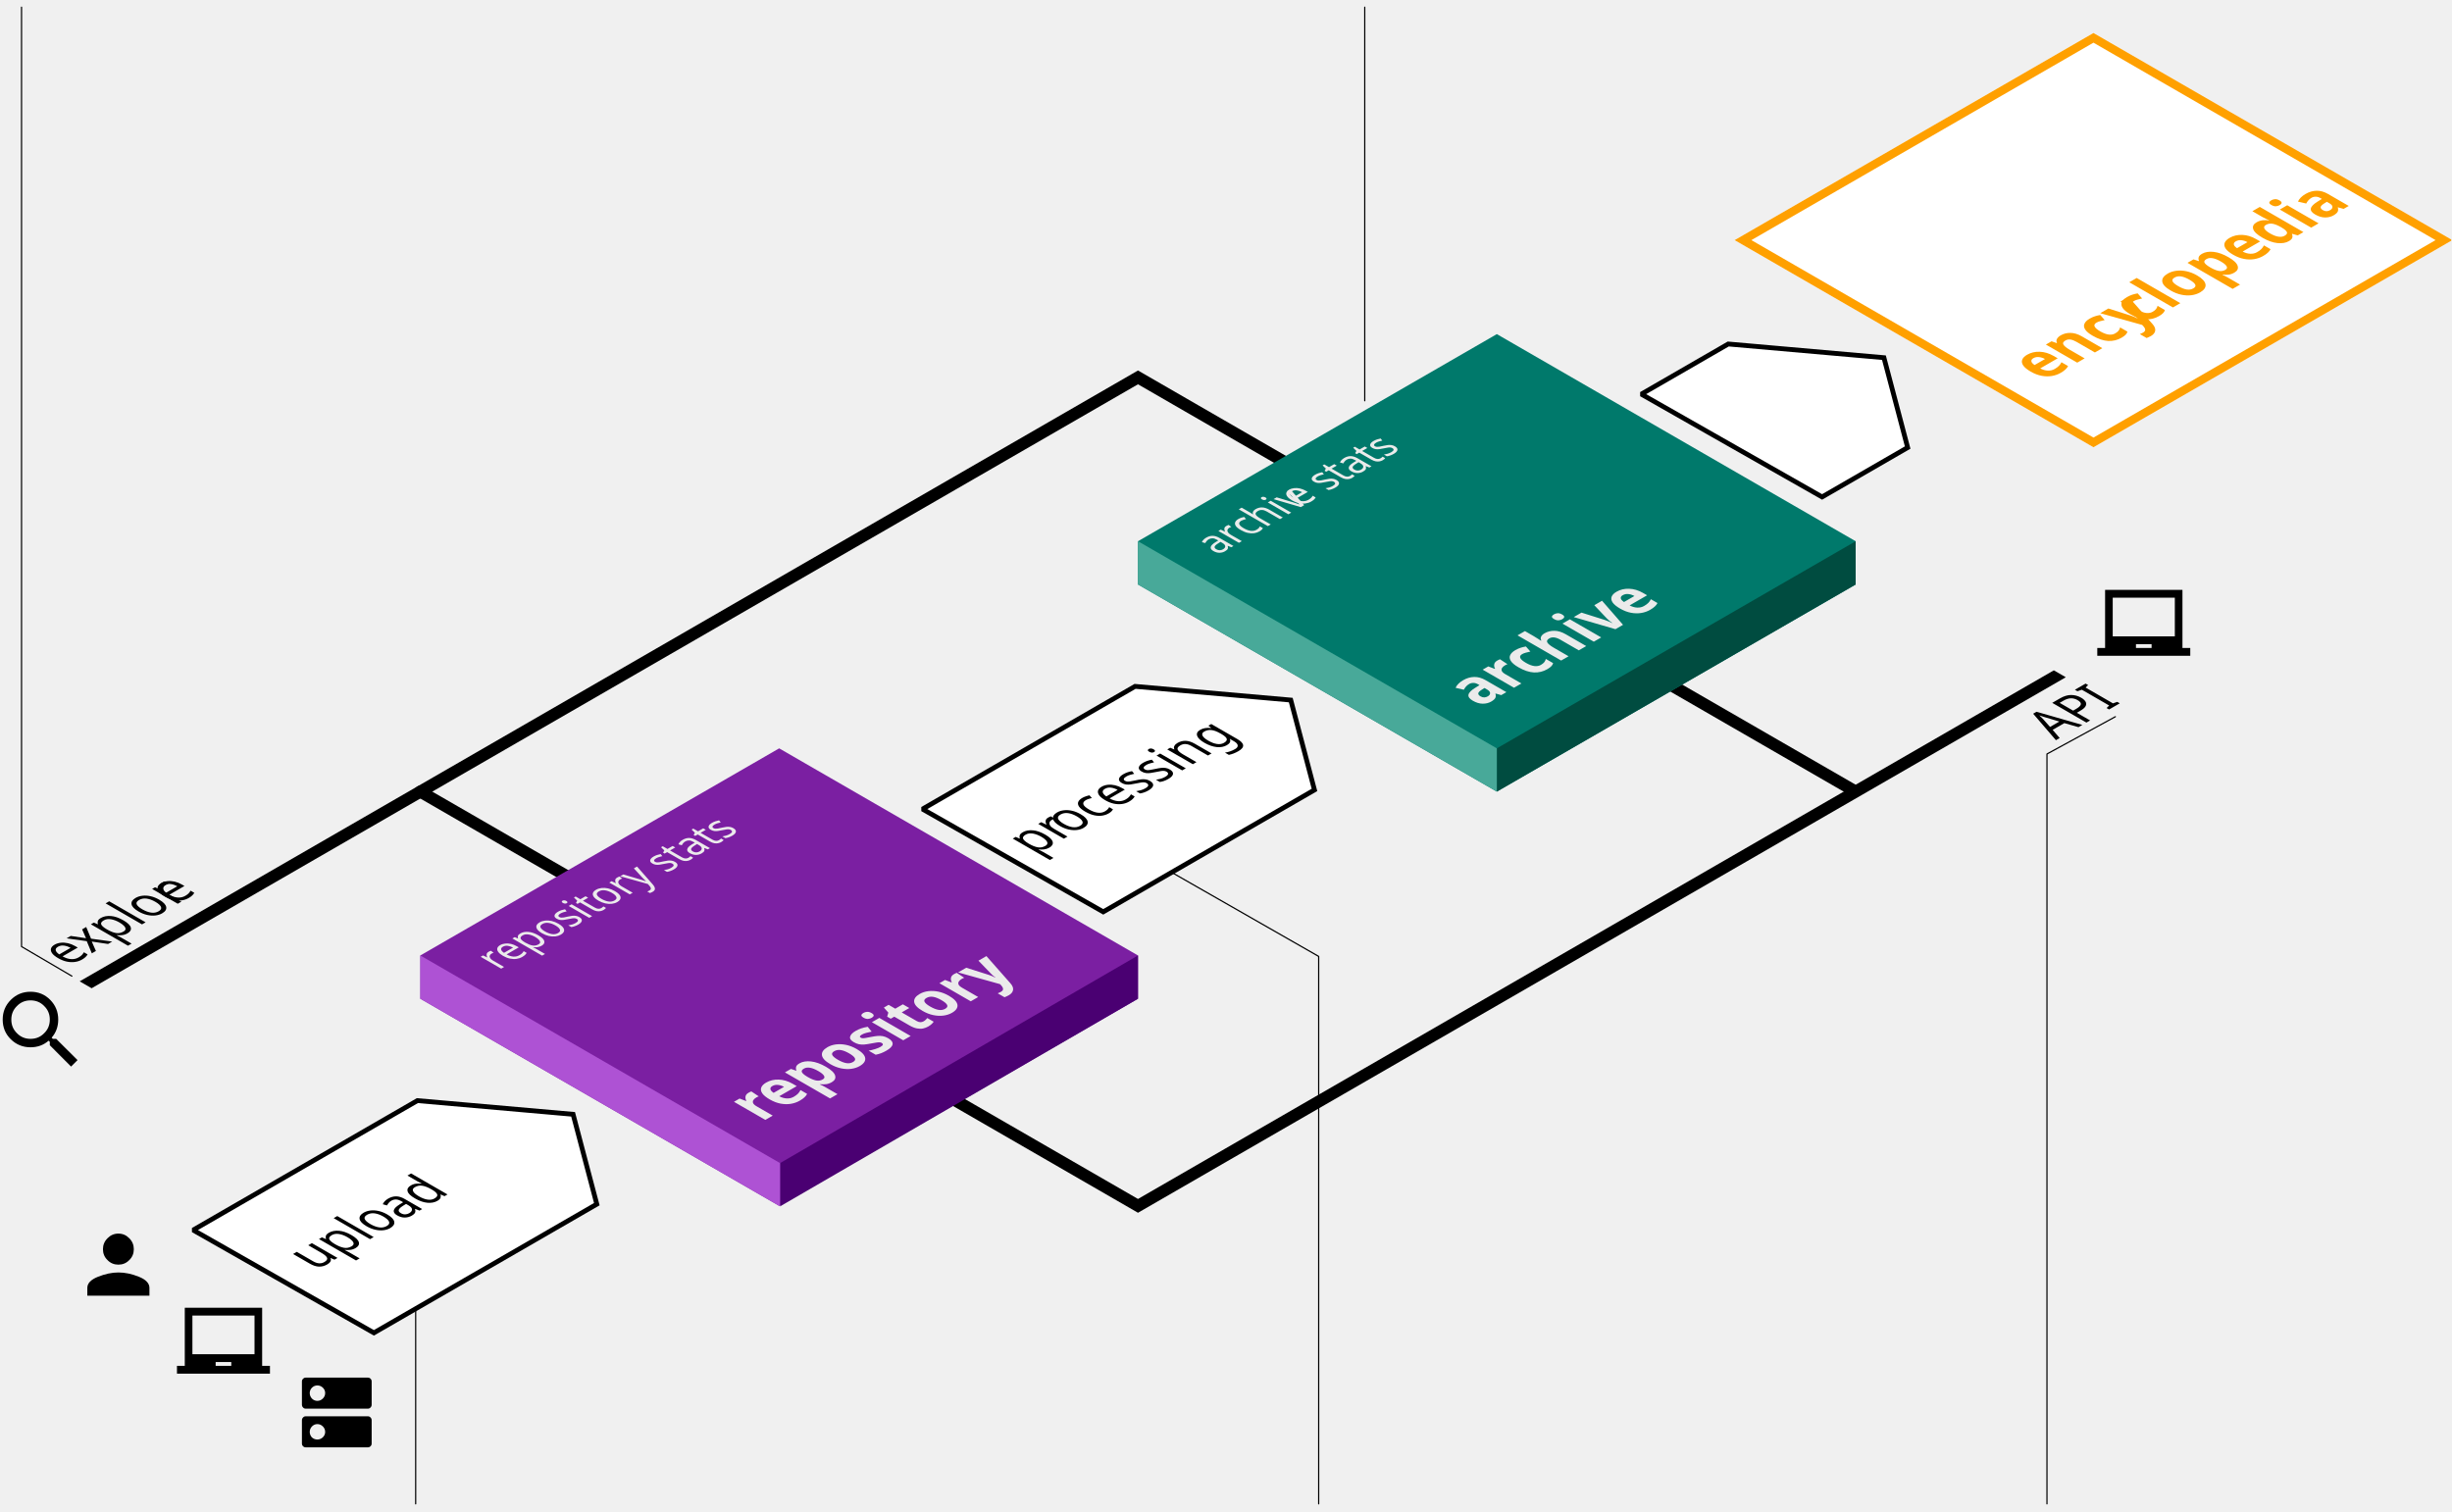
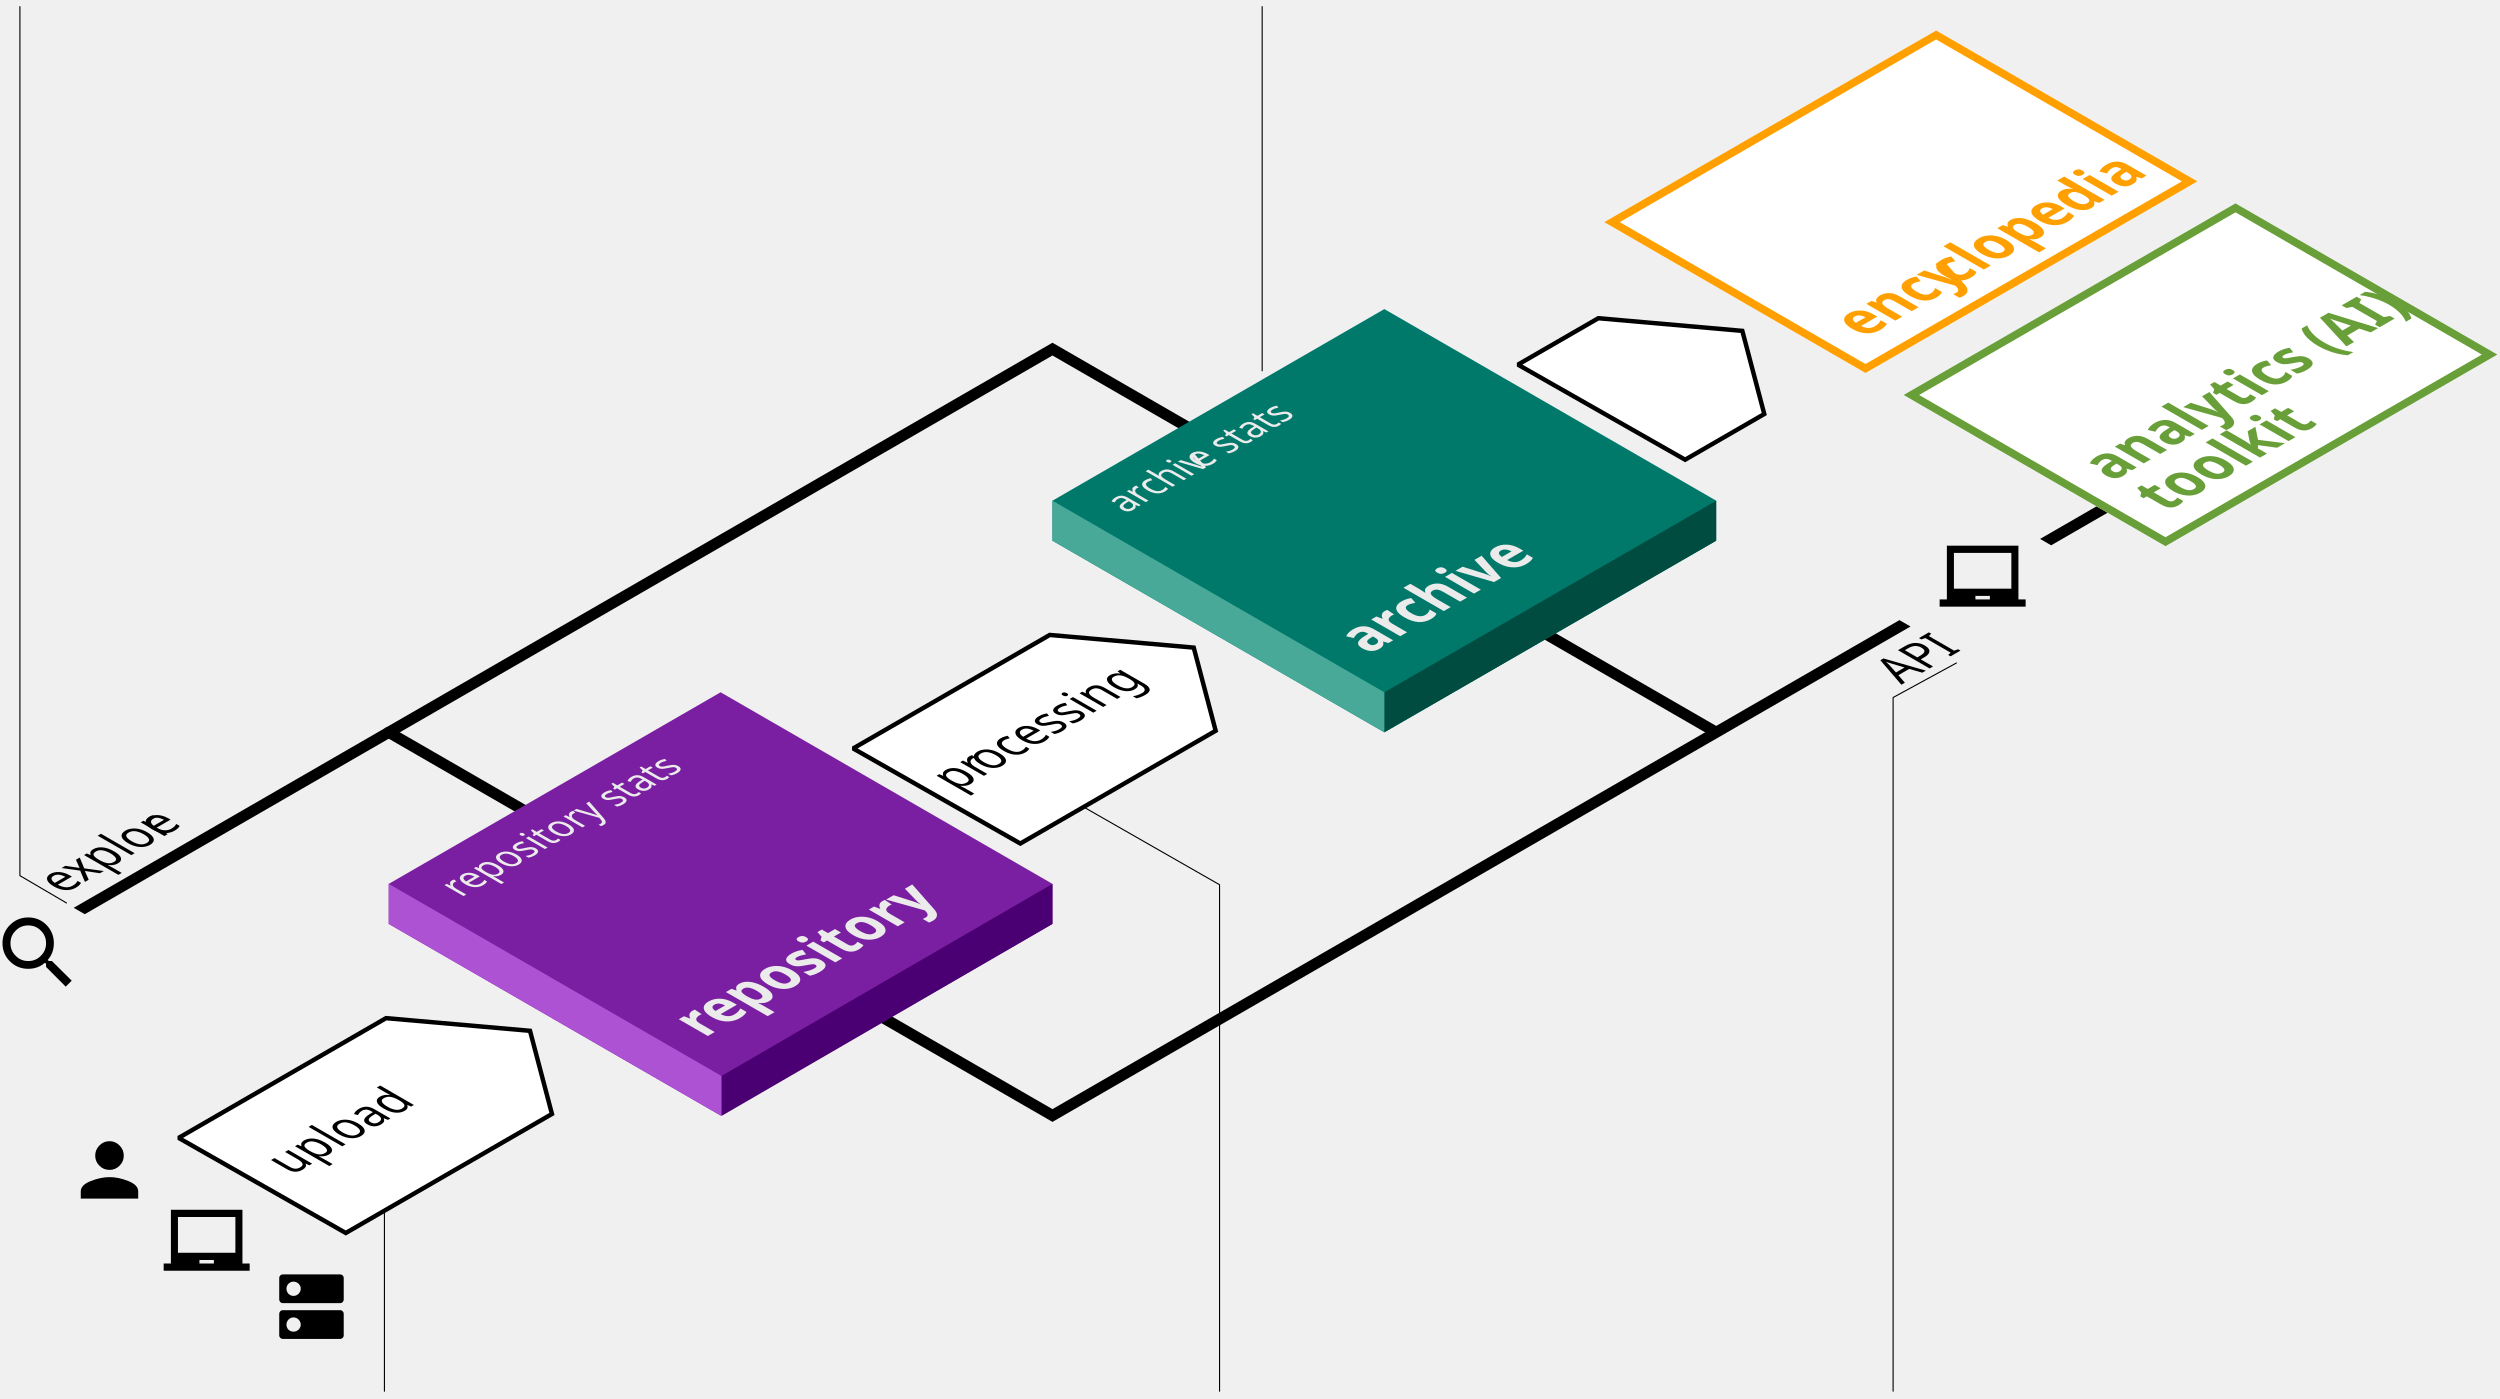
- <svg width="100%" height="100%" viewBox="0 0 1025 632" version="1.1" style="fill-rule:evenodd;clip-rule:evenodd;stroke-linecap:round;stroke-linejoin:round;stroke-miterlimit:1.5;">
-   <g id="Artboard1" transform="matrix(1.00641,0,0,1.03856,-2.66723,0)">
+ <svg width="100%" height="100%" viewBox="0 0 1130 632" version="1.1" style="fill-rule:evenodd;clip-rule:evenodd;stroke-linecap:round;stroke-linejoin:round;stroke-miterlimit:1.5;">
+   <g id="Artboard1" transform="matrix(1.10933,0,0,1.03856,-2.94,0)">
    <rect x="2.65" y="0" width="1018.16" height="608.36" style="fill:none;" />
-     <clipPath id="_clip1">
-       <rect x="2.65" y="0" width="1018.16" height="608.36" />
-     </clipPath>
-     <g clip-path="url(#_clip1)">
-       <g transform="matrix(1,0,0,0.964223,9.59233e-14,12.4654)">
-         <g transform="matrix(0.993631,0,0,0.998598,2.65025,0)">
-           <path d="M30.051,395.2L9,382.85L9,-9.946" style="fill:none;stroke:black;stroke-width:0.5px;" />
-         </g>
-         <g transform="matrix(0.993631,0,0,0.998598,2.65025,0)">
-           <path d="M570.5,154.635L570.5,-9.946" style="fill:none;stroke:black;stroke-width:0.5px;" />
-         </g>
-         <g transform="matrix(0.993631,0,0,0.998598,2.65025,0)">
-           <path d="M173.761,518.483L173.761,615.873" style="fill:none;stroke:black;stroke-width:0.5px;" />
-         </g>
-         <g transform="matrix(0.993631,0,0,0.998598,2.65025,0)">
-           <path d="M476.136,344.02L551.24,386.958L551.24,615.873" style="fill:none;stroke:black;stroke-width:0.5px;" />
-         </g>
-         <g transform="matrix(0.993631,0,0,0.998598,2.65025,0)">
-           <path d="M884.281,286.732L855.686,302.319L855.686,615.873" style="fill:none;stroke:black;stroke-width:0.5px;" />
-         </g>
+     <g transform="matrix(0.901444,0,0,0.962871,2.64456,-0.352078)">
+       <path d="M927.126,246.844L960.764,227.423L958.264,223.092L922.126,243.957L927.126,246.844Z" />
+     </g>
+     <g transform="matrix(0.907222,0,0,0.964223,0.245885,12.4654)">
+       <g transform="matrix(0.993631,0,0,0.998598,2.65025,0)">
+         <path d="M30.051,395.2L9,382.85L9,-9.946" style="fill:none;stroke:black;stroke-width:0.5px;" />
      </g>
-       <g transform="matrix(2.40523,0,0,2.33077,-418.948,-98.2253)">
-         <path d="M247.871,178.885L278.855,196.774" style="fill:none;stroke:black;stroke-width:2.07px;" />
+       <g transform="matrix(0.993631,0,0,0.998598,2.65025,0)">
+         <path d="M570.5,154.635L570.5,-9.946" style="fill:none;stroke:black;stroke-width:0.5px;" />
      </g>
-       <g transform="matrix(2.40523,0,0,2.33077,-418.948,-98.2253)">
-         <path d="M247.871,214.663L309.839,250.44L371.806,214.663L371.806,207.187L309.839,171.41L247.871,207.187L247.871,214.663Z" style="fill:rgb(123,31,162);" />
+       <g transform="matrix(0.993631,0,0,0.998598,2.65025,0)">
+         <path d="M173.761,518.483L173.761,615.873" style="fill:none;stroke:black;stroke-width:0.5px;" />
      </g>
-       <g transform="matrix(0.993631,0,0,0.962871,2.65025,0)">
-         <path d="M33.307,410.333L475.711,154.911L554.127,200.185L551.627,204.515L475.711,160.685L38.307,413.22L33.307,410.333Z" />
+       <g transform="matrix(0.993631,0,0,0.998598,2.65025,0)">
+         <path d="M476.136,344.02L551.24,386.958L551.24,615.873" style="fill:none;stroke:black;stroke-width:0.5px;" />
      </g>
-       <g transform="matrix(2.40523,0,0,2.33077,-103.005,-255.503)">
-         <path d="M327.372,177.707L358.588,195.461L373.365,186.93L369.268,171.406L342.381,169.042L327.372,177.707Z" style="fill:white;stroke:black;stroke-width:0.83px;stroke-linecap:square;stroke-linejoin:miter;" />
+       <g transform="matrix(0.993631,0,0,0.998598,2.65025,0)">
+         <path d="M884.281,286.732L855.686,302.319L855.686,615.873" style="fill:none;stroke:black;stroke-width:0.5px;" />
      </g>
-       <g transform="matrix(2.40523,0,0,2.33077,-401.534,-88.4828)">
-         <path d="M327.35,177.72L358.566,195.474L395.044,174.413L390.948,158.89L364.06,156.525L327.35,177.72Z" style="fill:white;stroke:black;stroke-width:0.83px;stroke-linecap:square;stroke-linejoin:miter;" />
+     </g>
+     <g transform="matrix(2.18207,0,0,2.33077,-379.833,-98.2253)">
+       <path d="M247.871,178.885L278.855,196.774" style="fill:none;stroke:black;stroke-width:2.07px;" />
+     </g>
+     <g transform="matrix(2.18207,0,0,2.33077,-379.833,-98.2253)">
+       <path d="M247.871,214.663L309.839,250.44L371.806,214.663L371.806,207.187L309.839,171.41L247.871,207.187L247.871,214.663Z" style="fill:rgb(123,31,162);" />
+     </g>
+     <g transform="matrix(0.901444,0,0,0.962871,2.65025,0)">
+       <path d="M33.307,410.333L475.711,154.911L554.127,200.185L551.627,204.515L475.711,160.685L38.307,413.22L33.307,410.333Z" />
+     </g>
+     <g transform="matrix(2.18207,0,0,2.33077,-93.2026,-255.503)">
+       <path d="M327.372,177.707L358.588,195.461L373.365,186.93L369.268,171.406L342.381,169.042L327.372,177.707Z" style="fill:white;stroke:black;stroke-width:0.83px;stroke-linecap:square;stroke-linejoin:miter;" />
+     </g>
+     <g transform="matrix(2.18207,0,0,2.33077,-364.035,-88.4828)">
+       <path d="M327.35,177.72L358.566,195.474L395.044,174.413L390.948,158.89L364.06,156.525L327.35,177.72Z" style="fill:white;stroke:black;stroke-width:0.83px;stroke-linecap:square;stroke-linejoin:miter;" />
+     </g>
+     <g transform="matrix(2.18207,0,0,2.33077,-634.471,78.2935)">
+       <path d="M325.331,178.885L356.547,196.64L395.044,174.413L390.948,158.89L364.06,156.525L325.331,178.885Z" style="fill:white;stroke:black;stroke-width:0.83px;stroke-linecap:square;stroke-linejoin:miter;" />
+     </g>
+     <g transform="matrix(0.901444,0,0,0.962871,2.65025,0)">
+       <path d="M858.552,280.292L863.552,283.179L475.711,507.099L397.295,461.826L399.795,457.496L475.711,501.326L858.552,280.292Z" />
+     </g>
+     <g transform="matrix(2.18207,0,0,2.33077,-379.833,-98.2253)">
+       <path d="M453.475,154.483L495.742,178.885" style="fill:none;stroke:black;stroke-width:2.07px;stroke-linecap:butt;stroke-linejoin:miter;" />
+     </g>
+     <g transform="matrix(2.18207,0,0,2.33077,-379.833,-98.2253)">
+       <path d="M371.806,143.108L433.774,178.885L495.742,143.108L495.742,135.633L433.774,99.856L371.806,135.633L371.806,143.108Z" style="fill:rgb(0,121,107);" />
+     </g>
+     <g transform="matrix(2.18207,0,0,2.33077,-155.002,-236.877)">
+       <path d="M371.806,143.108L420.589,171.273L482.557,135.496L433.774,107.331L371.806,143.108Z" style="fill:white;" />
+       <path d="M371.806,143.108L420.589,171.273L482.557,135.496L433.774,107.331L371.806,143.108ZM374.698,143.108L420.589,169.603L479.665,135.496L433.774,109.001L374.698,143.108Z" style="fill:rgb(255,160,0);" />
+     </g>
+     <g transform="matrix(2.18207,0,0,2.33077,-8.44069,-146.493)">
+       <path d="M360.54,136.604L409.439,164.836L471.407,129.059L422.508,100.827L360.54,136.604Z" style="fill:white;" />
+       <path d="M360.54,136.604L409.439,164.836L471.407,129.059L422.508,100.827L360.54,136.604ZM363.432,136.604L409.439,163.166L468.515,129.059L422.508,102.496L363.432,136.604Z" style="fill:rgb(104,159,56);" />
+     </g>
+     <g transform="matrix(1.31481,-0.810834,1.51821,0.93627,-573.463,373.612)">
+       <text x="280px" y="325.975px" style="font-family:'TitilliumWeb-Bold', 'Titillium Web';font-weight:700;font-size:14.25px;fill:rgb(235,235,235);">repository</text>
+     </g>
+     <g transform="matrix(1.31481,-0.810834,1.51821,0.93627,-667.812,315.428)">
+       <text id="repositoryStats" x="280px" y="322.821px" style="font-family:'TitilliumWeb-Regular', 'Titillium Web';font-size:9.5px;fill:rgb(235,235,235);">repository stats</text>
+     </g>
+     <g transform="matrix(1.31481,-0.810834,1.51821,0.93627,-396.817,148.307)">
+       <text id="archiveStats" x="280px" y="322.821px" style="font-family:'TitilliumWeb-Regular', 'Titillium Web';font-size:9.5px;fill:rgb(235,235,235);">archiv<tspan x="303.76px " y="322.821px ">e</tspan> stats</text>
+     </g>
+     <g transform="matrix(1.31481,-0.810834,1.51821,0.93627,-468.236,267.591)">
+       <text x="280px" y="324.526px" style="font-family:'TitilliumWeb-Regular', 'Titillium Web';font-size:11.875px;">pr<tspan x="290.248px " y="324.526px ">o</tspan>cessing</text>
+     </g>
+     <g transform="matrix(1.31481,-0.810834,1.51821,0.93627,-739.332,434.774)">
+       <text x="280px" y="324.526px" style="font-family:'TitilliumWeb-Regular', 'Titillium Web';font-size:11.875px;">upload</text>
+     </g>
+     <g transform="matrix(1.31481,-0.810834,1.51821,0.93627,-832.377,312.429)">
+       <text x="280px" y="324.526px" style="font-family:'TitilliumWeb-Regular', 'Titillium Web';font-size:11.875px;">explor<tspan x="310.578px " y="324.526px ">e</tspan>
+       </text>
+     </g>
+     <g transform="matrix(1.31481,-0.810834,1.51821,0.93627,-137.471,252.988)">
+       <text x="320.14px" y="325.332px" style="font-family:'TitilliumWeb-Regular', 'Titillium Web';font-size:11.875px;">API</text>
+     </g>
+     <g transform="matrix(1.31481,-0.810834,1.51821,0.93627,-302.653,206.605)">
+       <text x="280px" y="325.975px" style="font-family:'TitilliumWeb-Bold', 'Titillium Web';font-weight:700;font-size:14.25px;fill:rgb(235,235,235);">archive</text>
+     </g>
+     <g transform="matrix(1.31481,-0.810834,1.51821,0.93627,-129.166,51.5201)">
+       <text x="280px" y="344.745px" style="font-family:'TitilliumWeb-Bold', 'Titillium Web';font-weight:700;font-size:14.25px;fill:rgb(255,160,0);">ency<tspan x="308.514px " y="344.745px ">c</tspan>lopedia</text>
+     </g>
+     <g transform="matrix(1.31481,-0.810834,1.51821,0.93627,-6.53093,127.148)">
+       <text x="280px" y="330.495px" style="font-family:'TitilliumWeb-Bold', 'Titillium Web';font-weight:700;font-size:14.25px;fill:rgb(104,159,56);">analytics (AI)</text>
+       <text x="280px" y="344.745px" style="font-family:'TitilliumWeb-Bold', 'Titillium Web';font-weight:700;font-size:14.25px;fill:rgb(104,159,56);">toolkit</text>
+     </g>
+     <g transform="matrix(35.0386,0,0,37.4262,112.044,587.392)">
+       <path d="M0.232,-0.65C0.249,-0.633 0.269,-0.625 0.291,-0.625C0.313,-0.625 0.333,-0.633 0.35,-0.65C0.367,-0.667 0.375,-0.687 0.375,-0.709C0.375,-0.731 0.367,-0.75 0.35,-0.767C0.333,-0.783 0.313,-0.791 0.291,-0.791C0.269,-0.791 0.25,-0.783 0.233,-0.767C0.217,-0.75 0.209,-0.731 0.209,-0.709C0.209,-0.687 0.217,-0.667 0.232,-0.65ZM0.834,-0.875C0.846,-0.875 0.855,-0.871 0.863,-0.863C0.871,-0.855 0.875,-0.846 0.875,-0.834L0.875,-0.584C0.875,-0.572 0.871,-0.562 0.863,-0.554C0.855,-0.545 0.846,-0.541 0.834,-0.541L0.166,-0.541C0.154,-0.541 0.145,-0.545 0.137,-0.554C0.129,-0.562 0.125,-0.572 0.125,-0.584L0.125,-0.834C0.125,-0.846 0.129,-0.855 0.137,-0.863C0.145,-0.871 0.154,-0.875 0.166,-0.875L0.834,-0.875ZM0.232,-0.232C0.249,-0.217 0.269,-0.209 0.291,-0.209C0.313,-0.209 0.333,-0.217 0.35,-0.233C0.367,-0.25 0.375,-0.269 0.375,-0.291C0.375,-0.313 0.367,-0.333 0.35,-0.35C0.333,-0.367 0.313,-0.375 0.291,-0.375C0.269,-0.375 0.25,-0.367 0.233,-0.35C0.217,-0.333 0.209,-0.313 0.209,-0.291C0.209,-0.269 0.217,-0.249 0.232,-0.232ZM0.834,-0.459C0.846,-0.459 0.855,-0.455 0.863,-0.446C0.871,-0.438 0.875,-0.428 0.875,-0.416L0.875,-0.166C0.875,-0.154 0.871,-0.145 0.863,-0.137C0.855,-0.129 0.846,-0.125 0.834,-0.125L0.166,-0.125C0.154,-0.125 0.145,-0.129 0.137,-0.137C0.129,-0.145 0.125,-0.154 0.125,-0.166L0.125,-0.416C0.125,-0.428 0.129,-0.438 0.137,-0.446C0.145,-0.455 0.154,-0.459 0.166,-0.459L0.834,-0.459Z" style="fill-rule:nonzero;" />
+     </g>
+     <g transform="matrix(38.6852,0,0,41.3214,-1.17035,435.446)">
+       <path d="M0.264,-0.471C0.3,-0.434 0.344,-0.416 0.396,-0.416C0.449,-0.416 0.493,-0.434 0.529,-0.471C0.566,-0.507 0.584,-0.551 0.584,-0.604C0.584,-0.656 0.566,-0.7 0.529,-0.736C0.493,-0.773 0.449,-0.791 0.396,-0.791C0.344,-0.791 0.3,-0.773 0.264,-0.736C0.227,-0.7 0.209,-0.656 0.209,-0.604C0.209,-0.551 0.227,-0.507 0.264,-0.471ZM0.646,-0.416L0.854,-0.209L0.791,-0.146L0.584,-0.354L0.584,-0.387L0.572,-0.398C0.523,-0.355 0.464,-0.334 0.396,-0.334C0.321,-0.334 0.257,-0.36 0.204,-0.412C0.151,-0.464 0.125,-0.528 0.125,-0.604C0.125,-0.679 0.151,-0.743 0.204,-0.796C0.257,-0.849 0.321,-0.875 0.396,-0.875C0.472,-0.875 0.536,-0.849 0.588,-0.796C0.64,-0.743 0.666,-0.679 0.666,-0.604C0.666,-0.536 0.645,-0.477 0.602,-0.428L0.613,-0.416L0.646,-0.416Z" style="fill-rule:nonzero;" />
+     </g>
+     <g transform="matrix(0.907222,0,0,1,0.245885,0)">
+       <g id="search" transform="matrix(0.993631,0,0,0.962871,2.65025,0)">
+         <path d="M0,412.944L17.195,395.308L76.244,360.184L96.747,377.857L34.39,413.859L34.39,448.142L0,448.142L0,412.944Z" style="fill:white;fill-opacity:0;" />
      </g>
-       <g transform="matrix(2.40523,0,0,2.33077,-699.627,78.2935)">
-         <path d="M325.331,178.885L356.547,196.64L395.044,174.413L390.948,158.89L364.06,156.525L325.331,178.885Z" style="fill:white;stroke:black;stroke-width:0.83px;stroke-linecap:square;stroke-linejoin:miter;" />
+       <g id="upload" transform="matrix(2.40523,0,0,2.33077,-698.41,78.9745)">
+         <path d="M325.331,178.885L356.547,196.64L395.044,174.413L390.948,158.89L364.06,156.525L325.331,178.885Z" style="fill:white;fill-opacity:0;" />
      </g>
-       <g transform="matrix(0.993631,0,0,0.962871,2.65025,0)">
-         <path d="M858.552,280.292L863.552,283.179L475.711,507.099L397.295,461.826L399.795,457.496L475.711,501.326L858.552,280.292Z" />
+       <g id="encyclopedia" transform="matrix(2.40523,0,0,2.33077,-171.125,-236.877)">
+         <path d="M371.806,143.108L420.769,171.377L482.737,135.6L433.774,107.331L371.806,143.108Z" style="fill:white;fill-opacity:0;" />
      </g>
-       <g transform="matrix(2.40523,0,0,2.33077,-418.948,-98.2253)">
-         <path d="M453.475,154.483L495.742,178.885" style="fill:none;stroke:black;stroke-width:2.07px;stroke-linecap:butt;stroke-linejoin:miter;" />
+       <g id="analytics" transform="matrix(2.40523,0,0,2.33077,-21.8533,-153.363)">
+         <path d="M365.21,139.3L414.822,167.943L476.79,132.166L427.178,103.523L365.21,139.3Z" style="fill:white;fill-opacity:0;" />
      </g>
-       <g transform="matrix(2.40523,0,0,2.33077,-418.948,-98.2253)">
-         <path d="M371.806,143.108L433.774,178.885L495.742,143.108L495.742,135.633L433.774,99.856L371.806,135.633L371.806,143.108Z" style="fill:rgb(0,121,107);" />
+       <g id="api" transform="matrix(0.993631,0,0,0.962871,2.65025,0)">
+         <path d="M858.874,315.909L833.39,301.196L869.409,280.401L869.409,242.554L922.903,242.554L922.903,276.811L887.712,297.128L858.874,315.909Z" style="fill:white;fill-opacity:0;" />
      </g>
-       <g transform="matrix(2.40523,0,0,2.33077,-171.125,-236.877)">
-         <path d="M371.806,143.108L433.774,178.885L495.742,143.108L433.774,107.331L371.806,143.108Z" style="fill:white;" />
-         <path d="M371.806,143.108L433.774,178.885L495.742,143.108L433.774,107.331L371.806,143.108ZM374.698,143.108L433.774,177.216L492.85,143.108L433.774,109.001L374.698,143.108Z" style="fill:rgb(255,160,0);" />
-       </g>
-       <g transform="matrix(1.44927,-0.810834,1.67347,0.93627,-632.38,373.612)">
-         <text x="280px" y="325.975px" style="font-family:'TitilliumWeb-Bold', 'Titillium Web';font-weight:700;font-size:14.25px;fill:rgb(235,235,235);">repository</text>
-       </g>
-       <g transform="matrix(1.44927,-0.810834,1.67347,0.93627,-736.377,315.428)">
-         <text id="repositoryStats" x="280px" y="322.821px" style="font-family:'TitilliumWeb-Regular', 'Titillium Web';font-size:9.5px;fill:rgb(235,235,235);">repository stats</text>
-       </g>
-       <g transform="matrix(1.44927,-0.810834,1.67347,0.93627,-437.669,148.307)">
-         <text id="archiveStats" x="280px" y="322.821px" style="font-family:'TitilliumWeb-Regular', 'Titillium Web';font-size:9.5px;fill:rgb(235,235,235);">archiv<tspan x="303.76px " y="322.821px ">e</tspan> stats</text>
-       </g>
-       <g transform="matrix(1.44927,-0.810834,1.67347,0.93627,-516.391,267.591)">
-         <text x="280px" y="324.526px" style="font-family:'TitilliumWeb-Regular', 'Titillium Web';font-size:11.875px;">pr<tspan x="290.248px " y="324.526px ">o</tspan>cessing</text>
-       </g>
-       <g transform="matrix(1.44927,-0.810834,1.67347,0.93627,-815.212,434.774)">
-         <text x="280px" y="324.526px" style="font-family:'TitilliumWeb-Regular', 'Titillium Web';font-size:11.875px;">upload</text>
-       </g>
-       <g transform="matrix(1.44927,-0.810834,1.67347,0.93627,-917.772,312.429)">
-         <text x="280px" y="324.526px" style="font-family:'TitilliumWeb-Regular', 'Titillium Web';font-size:11.875px;">explor<tspan x="310.578px " y="324.526px ">e</tspan>
-         </text>
-       </g>
-       <g transform="matrix(1.44927,-0.810834,1.67347,0.93627,-151.8,252.988)">
-         <text x="320.14px" y="325.332px" style="font-family:'TitilliumWeb-Regular', 'Titillium Web';font-size:11.875px;">API</text>
-       </g>
-       <g transform="matrix(1.44927,-0.810834,1.67347,0.93627,-333.875,206.605)">
-         <text x="280px" y="325.975px" style="font-family:'TitilliumWeb-Bold', 'Titillium Web';font-weight:700;font-size:14.25px;fill:rgb(235,235,235);">archive</text>
-       </g>
-       <g transform="matrix(1.44927,-0.810834,1.67347,0.93627,-99.6624,75.5684)">
-         <text x="280px" y="325.975px" style="font-family:'TitilliumWeb-Bold', 'Titillium Web';font-weight:700;font-size:14.25px;fill:rgb(255,160,0);">ency<tspan x="308.514px " y="325.975px ">c</tspan>lopedia</text>
-       </g>
-       <g transform="matrix(38.6218,0,0,37.4262,123.231,587.392)">
-         <path d="M0.232,-0.65C0.249,-0.633 0.269,-0.625 0.291,-0.625C0.313,-0.625 0.333,-0.633 0.35,-0.65C0.367,-0.667 0.375,-0.687 0.375,-0.709C0.375,-0.731 0.367,-0.75 0.35,-0.767C0.333,-0.783 0.313,-0.791 0.291,-0.791C0.269,-0.791 0.25,-0.783 0.233,-0.767C0.217,-0.75 0.209,-0.731 0.209,-0.709C0.209,-0.687 0.217,-0.667 0.232,-0.65ZM0.834,-0.875C0.846,-0.875 0.855,-0.871 0.863,-0.863C0.871,-0.855 0.875,-0.846 0.875,-0.834L0.875,-0.584C0.875,-0.572 0.871,-0.562 0.863,-0.554C0.855,-0.545 0.846,-0.541 0.834,-0.541L0.166,-0.541C0.154,-0.541 0.145,-0.545 0.137,-0.554C0.129,-0.562 0.125,-0.572 0.125,-0.584L0.125,-0.834C0.125,-0.846 0.129,-0.855 0.137,-0.863C0.145,-0.871 0.154,-0.875 0.166,-0.875L0.834,-0.875ZM0.232,-0.232C0.249,-0.217 0.269,-0.209 0.291,-0.209C0.313,-0.209 0.333,-0.217 0.35,-0.233C0.367,-0.25 0.375,-0.269 0.375,-0.291C0.375,-0.313 0.367,-0.333 0.35,-0.35C0.333,-0.367 0.313,-0.375 0.291,-0.375C0.269,-0.375 0.25,-0.367 0.233,-0.35C0.217,-0.333 0.209,-0.313 0.209,-0.291C0.209,-0.269 0.217,-0.249 0.232,-0.232ZM0.834,-0.459C0.846,-0.459 0.855,-0.455 0.863,-0.446C0.871,-0.438 0.875,-0.428 0.875,-0.416L0.875,-0.166C0.875,-0.154 0.871,-0.145 0.863,-0.137C0.855,-0.129 0.846,-0.125 0.834,-0.125L0.166,-0.125C0.154,-0.125 0.145,-0.129 0.137,-0.137C0.129,-0.145 0.125,-0.154 0.125,-0.166L0.125,-0.416C0.125,-0.428 0.129,-0.438 0.137,-0.446C0.145,-0.455 0.154,-0.459 0.166,-0.459L0.834,-0.459Z" style="fill-rule:nonzero;" />
-       </g>
-       <g transform="matrix(42.6414,0,0,41.3214,-1.56107,435.446)">
-         <path d="M0.264,-0.471C0.3,-0.434 0.344,-0.416 0.396,-0.416C0.449,-0.416 0.493,-0.434 0.529,-0.471C0.566,-0.507 0.584,-0.551 0.584,-0.604C0.584,-0.656 0.566,-0.7 0.529,-0.736C0.493,-0.773 0.449,-0.791 0.396,-0.791C0.344,-0.791 0.3,-0.773 0.264,-0.736C0.227,-0.7 0.209,-0.656 0.209,-0.604C0.209,-0.551 0.227,-0.507 0.264,-0.471ZM0.646,-0.416L0.854,-0.209L0.791,-0.146L0.584,-0.354L0.584,-0.387L0.572,-0.398C0.523,-0.355 0.464,-0.334 0.396,-0.334C0.321,-0.334 0.257,-0.36 0.204,-0.412C0.151,-0.464 0.125,-0.528 0.125,-0.604C0.125,-0.679 0.151,-0.743 0.204,-0.796C0.257,-0.849 0.321,-0.875 0.396,-0.875C0.472,-0.875 0.536,-0.849 0.588,-0.796C0.64,-0.743 0.666,-0.679 0.666,-0.604C0.666,-0.536 0.645,-0.477 0.602,-0.428L0.613,-0.416L0.646,-0.416Z" style="fill-rule:nonzero;" />
-       </g>
-       <g>
-         <g id="search" transform="matrix(0.993631,0,0,0.962871,2.65025,0)">
-           <path d="M0,412.944L17.195,395.308L76.244,360.184L96.747,377.857L34.39,413.859L34.39,448.142L0,448.142L0,412.944Z" style="fill:white;fill-opacity:0;" />
-         </g>
-         <g id="upload" transform="matrix(2.40523,0,0,2.33077,-698.41,78.9745)">
-           <path d="M325.331,178.885L356.547,196.64L395.044,174.413L390.948,158.89L364.06,156.525L325.331,178.885Z" style="fill:white;fill-opacity:0;" />
-         </g>
-         <g id="encyclopedia" transform="matrix(2.40523,0,0,2.33077,-171.125,-236.877)">
-           <path d="M371.806,143.108L433.774,178.885L495.742,143.108L433.774,107.331L371.806,143.108Z" style="fill:white;fill-opacity:0;" />
-         </g>
-         <g id="api" transform="matrix(0.993631,0,0,0.962871,2.65025,0)">
-           <path d="M858.874,315.909L833.39,301.196L869.409,280.401L869.409,242.554L922.903,242.554L922.903,276.811L887.712,297.128L858.874,315.909Z" style="fill:white;fill-opacity:0;" />
-         </g>
-       </g>
-       <g transform="matrix(38.6218,0,0,37.4262,76.1581,559.259)">
-         <path d="M0.834,-0.375L0.834,-0.791L0.166,-0.791L0.166,-0.375L0.834,-0.375ZM0.584,-0.25L0.584,-0.291L0.416,-0.291L0.416,-0.25L0.584,-0.25ZM0.916,-0.25L1,-0.25L1,-0.166L0,-0.166L0,-0.25L0.084,-0.25L0.084,-0.875L0.916,-0.875L0.916,-0.25Z" style="fill-rule:nonzero;" />
-       </g>
-       <g transform="matrix(38.6218,0,0,37.4262,873.787,270.237)">
-         <path d="M0.834,-0.375L0.834,-0.791L0.166,-0.791L0.166,-0.375L0.834,-0.375ZM0.584,-0.25L0.584,-0.291L0.416,-0.291L0.416,-0.25L0.584,-0.25ZM0.916,-0.25L1,-0.25L1,-0.166L0,-0.166L0,-0.25L0.084,-0.25L0.084,-0.875L0.916,-0.875L0.916,-0.25Z" style="fill-rule:nonzero;" />
-       </g>
-       <g transform="matrix(38.6218,0,0,37.4262,32.5116,527.874)">
-         <path d="M0.279,-0.369C0.356,-0.4 0.43,-0.416 0.5,-0.416C0.57,-0.416 0.644,-0.401 0.72,-0.37C0.796,-0.34 0.834,-0.299 0.834,-0.25L0.834,-0.166L0.166,-0.166L0.166,-0.25C0.166,-0.299 0.204,-0.339 0.279,-0.369ZM0.617,-0.549C0.585,-0.516 0.546,-0.5 0.5,-0.5C0.454,-0.5 0.415,-0.516 0.383,-0.549C0.35,-0.581 0.334,-0.62 0.334,-0.666C0.334,-0.712 0.35,-0.751 0.383,-0.784C0.415,-0.817 0.454,-0.834 0.5,-0.834C0.546,-0.834 0.585,-0.817 0.617,-0.784C0.65,-0.751 0.666,-0.712 0.666,-0.666C0.666,-0.62 0.65,-0.581 0.617,-0.549Z" style="fill-rule:nonzero;" />
-       </g>
-       <g transform="matrix(1.67347,0,0,1.62167,-151.756,-438.116)">
-         <path d="M552.85,404.535L552.85,415.278L463.786,466.7L463.786,455.956L552.85,404.535Z" style="fill:rgb(0,76,64);" />
-       </g>
-       <g transform="matrix(1.67347,0,0,1.62167,-449.479,-271.133)">
-         <path d="M552.629,404.407L552.629,415.151L463.786,466.7L463.786,455.956L552.629,404.407Z" style="fill:rgb(74,0,114);" />
-       </g>
-       <g transform="matrix(1.67347,0,0,1.62167,-151.756,-438.116)">
-         <path d="M463.786,466.7L374.722,415.278L374.722,404.535L463.786,455.956L463.786,466.7Z" style="fill:rgb(72,169,153);" />
-       </g>
-       <g transform="matrix(1.67347,0,0,1.62167,-449.479,-271.133)">
-         <path d="M463.786,466.7L374.501,415.151L374.501,404.407L463.786,455.956L463.786,466.7Z" style="fill:rgb(174,82,212);" />
-       </g>
+     </g>
+     <g transform="matrix(35.0386,0,0,37.4262,69.3381,559.259)">
+       <path d="M0.834,-0.375L0.834,-0.791L0.166,-0.791L0.166,-0.375L0.834,-0.375ZM0.584,-0.25L0.584,-0.291L0.416,-0.291L0.416,-0.25L0.584,-0.25ZM0.916,-0.25L1,-0.25L1,-0.166L0,-0.166L0,-0.25L0.084,-0.25L0.084,-0.875L0.916,-0.875L0.916,-0.25Z" style="fill-rule:nonzero;" />
+     </g>
+     <g transform="matrix(35.0386,0,0,37.4262,792.965,270.237)">
+       <path d="M0.834,-0.375L0.834,-0.791L0.166,-0.791L0.166,-0.375L0.834,-0.375ZM0.584,-0.25L0.584,-0.291L0.416,-0.291L0.416,-0.25L0.584,-0.25ZM0.916,-0.25L1,-0.25L1,-0.166L0,-0.166L0,-0.25L0.084,-0.25L0.084,-0.875L0.916,-0.875L0.916,-0.25Z" style="fill-rule:nonzero;" />
+     </g>
+     <g transform="matrix(35.0386,0,0,37.4262,29.7411,527.874)">
+       <path d="M0.279,-0.369C0.356,-0.4 0.43,-0.416 0.5,-0.416C0.57,-0.416 0.644,-0.401 0.72,-0.37C0.796,-0.34 0.834,-0.299 0.834,-0.25L0.834,-0.166L0.166,-0.166L0.166,-0.25C0.166,-0.299 0.204,-0.339 0.279,-0.369ZM0.617,-0.549C0.585,-0.516 0.546,-0.5 0.5,-0.5C0.454,-0.5 0.415,-0.516 0.383,-0.549C0.35,-0.581 0.334,-0.62 0.334,-0.666C0.334,-0.712 0.35,-0.751 0.383,-0.784C0.415,-0.817 0.454,-0.834 0.5,-0.834C0.546,-0.834 0.585,-0.817 0.617,-0.784C0.65,-0.751 0.666,-0.712 0.666,-0.666C0.666,-0.62 0.65,-0.581 0.617,-0.549Z" style="fill-rule:nonzero;" />
+     </g>
+     <g transform="matrix(1.51821,0,0,1.62167,-137.43,-438.116)">
+       <path d="M552.85,404.535L552.85,415.278L463.786,466.7L463.786,455.956L552.85,404.535Z" style="fill:rgb(0,76,64);" />
+     </g>
+     <g transform="matrix(1.51821,0,0,1.62167,-407.531,-271.133)">
+       <path d="M552.629,404.407L552.629,415.151L463.786,466.7L463.786,455.956L552.629,404.407Z" style="fill:rgb(74,0,114);" />
+     </g>
+     <g transform="matrix(1.51821,0,0,1.62167,-137.43,-438.116)">
+       <path d="M463.786,466.7L374.722,415.278L374.722,404.535L463.786,455.956L463.786,466.7Z" style="fill:rgb(72,169,153);" />
+     </g>
+     <g transform="matrix(1.51821,0,0,1.62167,-407.531,-271.133)">
+       <path d="M463.786,466.7L374.501,415.151L374.501,404.407L463.786,455.956L463.786,466.7Z" style="fill:rgb(174,82,212);" />
    </g>
  </g>
</svg>
